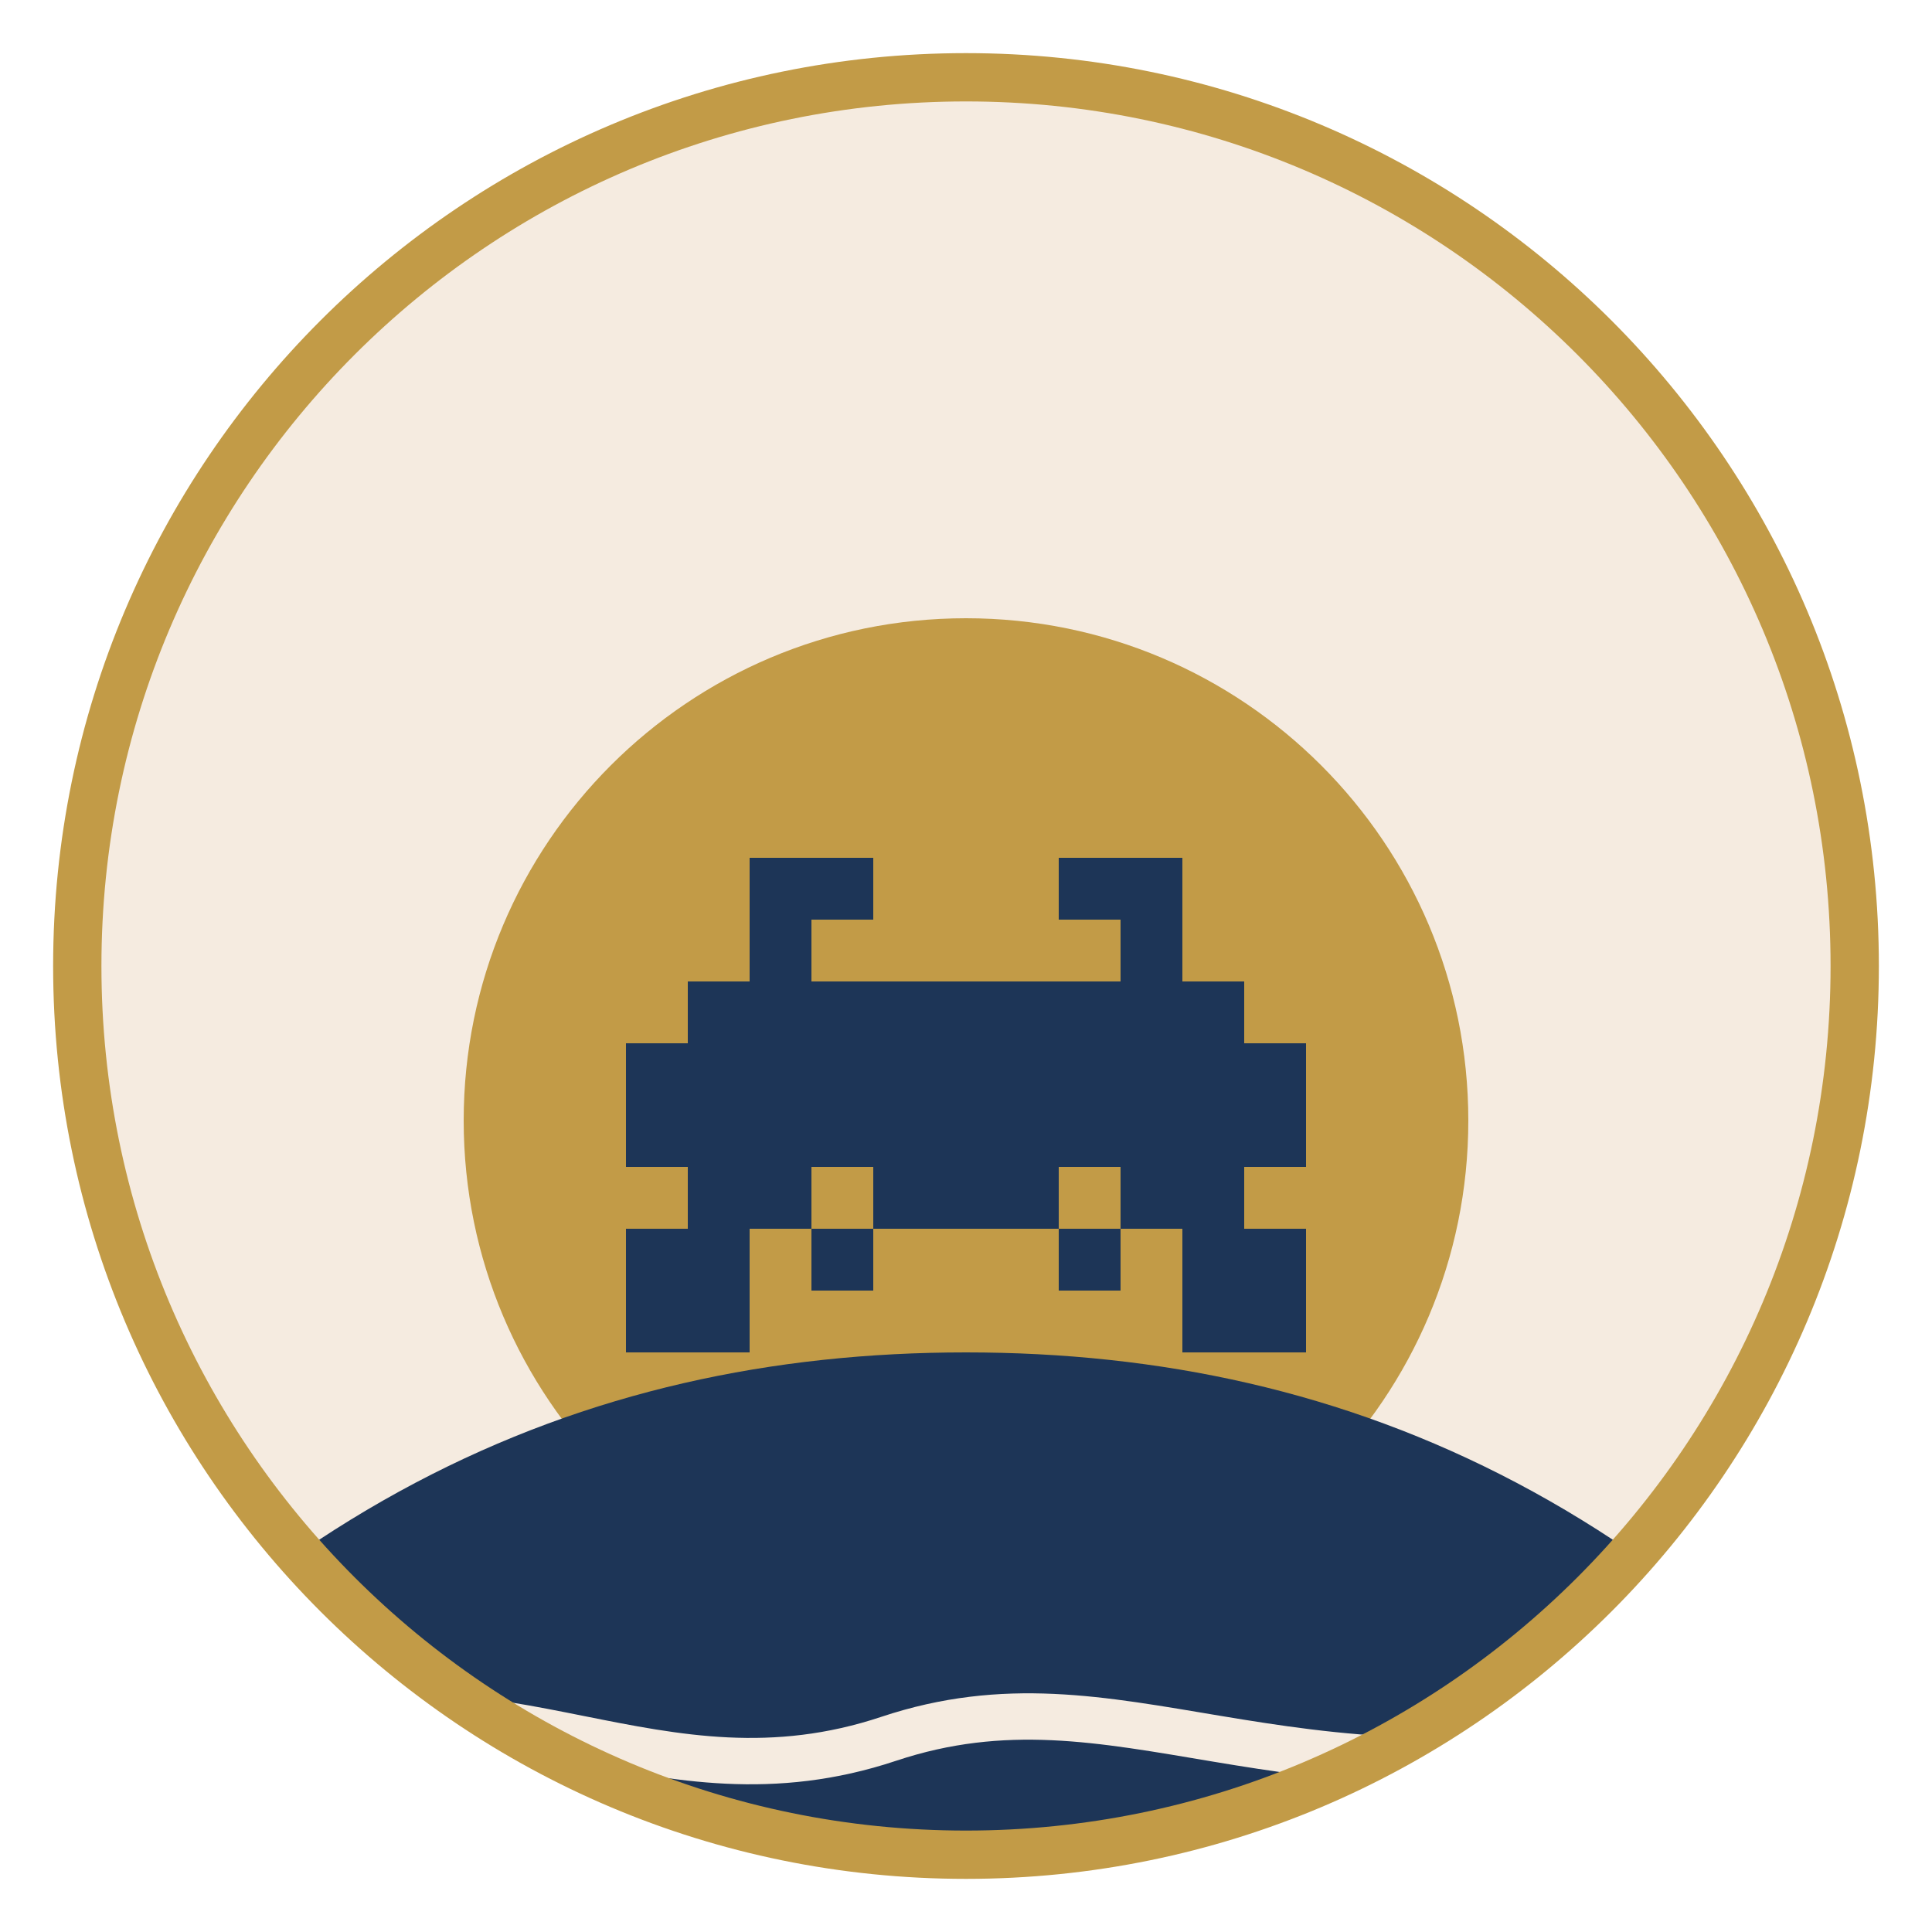
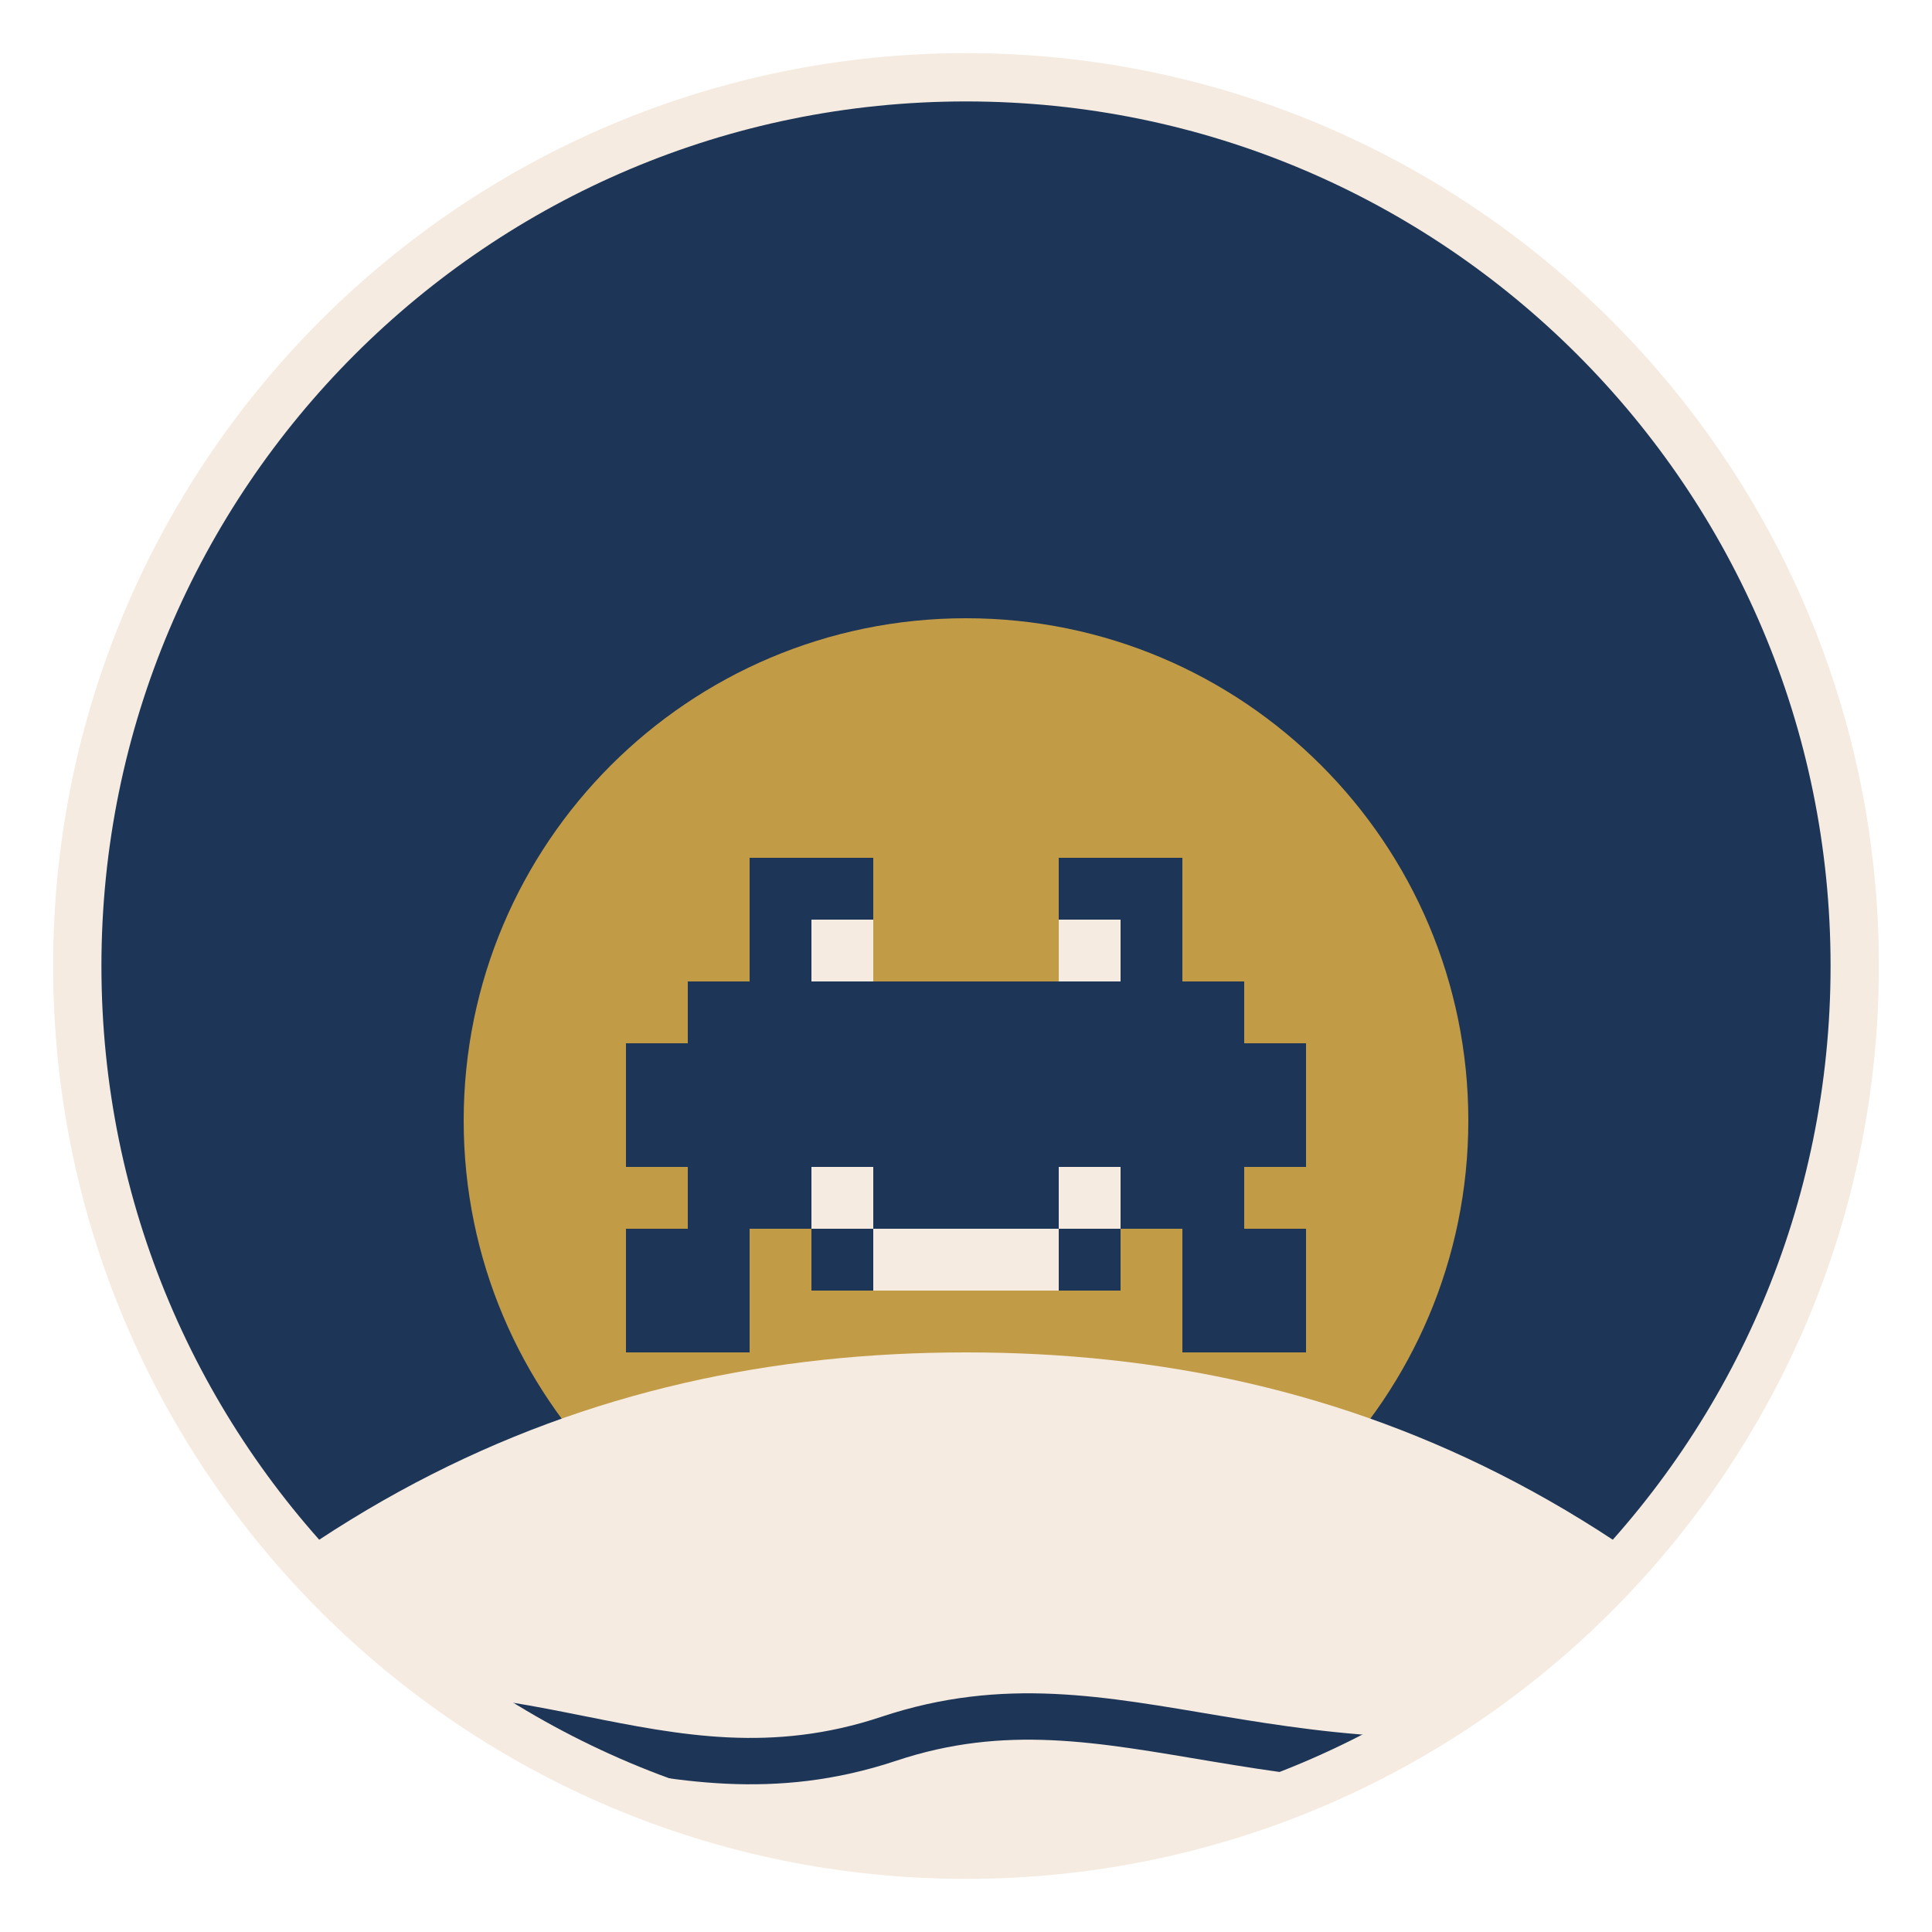
<svg xmlns="http://www.w3.org/2000/svg" viewBox="0 0 100 100" width="100" height="100">
  <defs>
-     <clipPath id="inkClip">
+     <clipPath id="inkClipRev">
      <circle cx="50" cy="50" r="46" />
    </clipPath>
  </defs>
-   <circle cx="50" cy="50" r="46" fill="#F5EBE0" />
-   <g clip-path="url(#inkClip)">
+   <circle cx="50" cy="50" r="46" fill="#1D3557" />
+   <g clip-path="url(#inkClipRev)">
    <circle cx="50" cy="58" r="26" fill="#C29B47" />
-     <path d="M-4 100 C12 78 30 70 50 70 C70 70 88 78 104 100 Z" fill="#1D3557" />
+     <path d="M-4 100 C12 78 30 70 50 70 C70 70 88 78 104 100 Z" fill="#F5EBE0" />
    <g fill="#1D3557">
      <rect x="38.8" y="44.4" width="6.4" height="3.2" />
      <rect x="54.8" y="44.4" width="6.4" height="3.2" />
      <rect x="38.8" y="47.6" width="6.4" height="3.2" />
      <rect x="54.8" y="47.6" width="6.4" height="3.2" />
      <rect x="35.6" y="50.8" width="28.8" height="3.2" />
      <rect x="32.4" y="54" width="35.2" height="3.2" />
      <rect x="32.4" y="57.2" width="35.2" height="3.2" />
      <rect x="35.6" y="60.4" width="28.8" height="3.2" />
      <rect x="32.4" y="63.6" width="6.4" height="3.2" />
      <rect x="42" y="63.6" width="16" height="3.2" />
      <rect x="61.2" y="63.6" width="6.4" height="3.2" />
      <rect x="32.4" y="66.8" width="6.4" height="3.2" />
      <rect x="61.2" y="66.8" width="6.4" height="3.2" />
    </g>
-     <g fill="#C29B47">
+     <g fill="#F5EBE0">
      <rect x="42" y="47.6" width="3.2" height="3.2" />
      <rect x="54.8" y="47.6" width="3.2" height="3.2" />
      <rect x="42" y="60.4" width="3.2" height="3.2" />
      <rect x="54.8" y="60.4" width="3.2" height="3.2" />
      <rect x="45.2" y="63.6" width="9.6" height="3.2" />
    </g>
-     <path d="M14 90 C26 86 34 94 46 90 C58 86 66 94 86 90" fill="none" stroke="#F5EBE0" stroke-width="2.4" stroke-linecap="round" />
+     <path d="M14 90 C26 86 34 94 46 90 C58 86 66 94 86 90" fill="none" stroke="#1D3557" stroke-width="2.4" stroke-linecap="round" />
  </g>
-   <circle cx="50" cy="50" r="46" fill="none" stroke="#C29B47" stroke-width="2.5" />
+   <circle cx="50" cy="50" r="46" fill="none" stroke="#F5EBE0" stroke-width="2.5" />
</svg>
